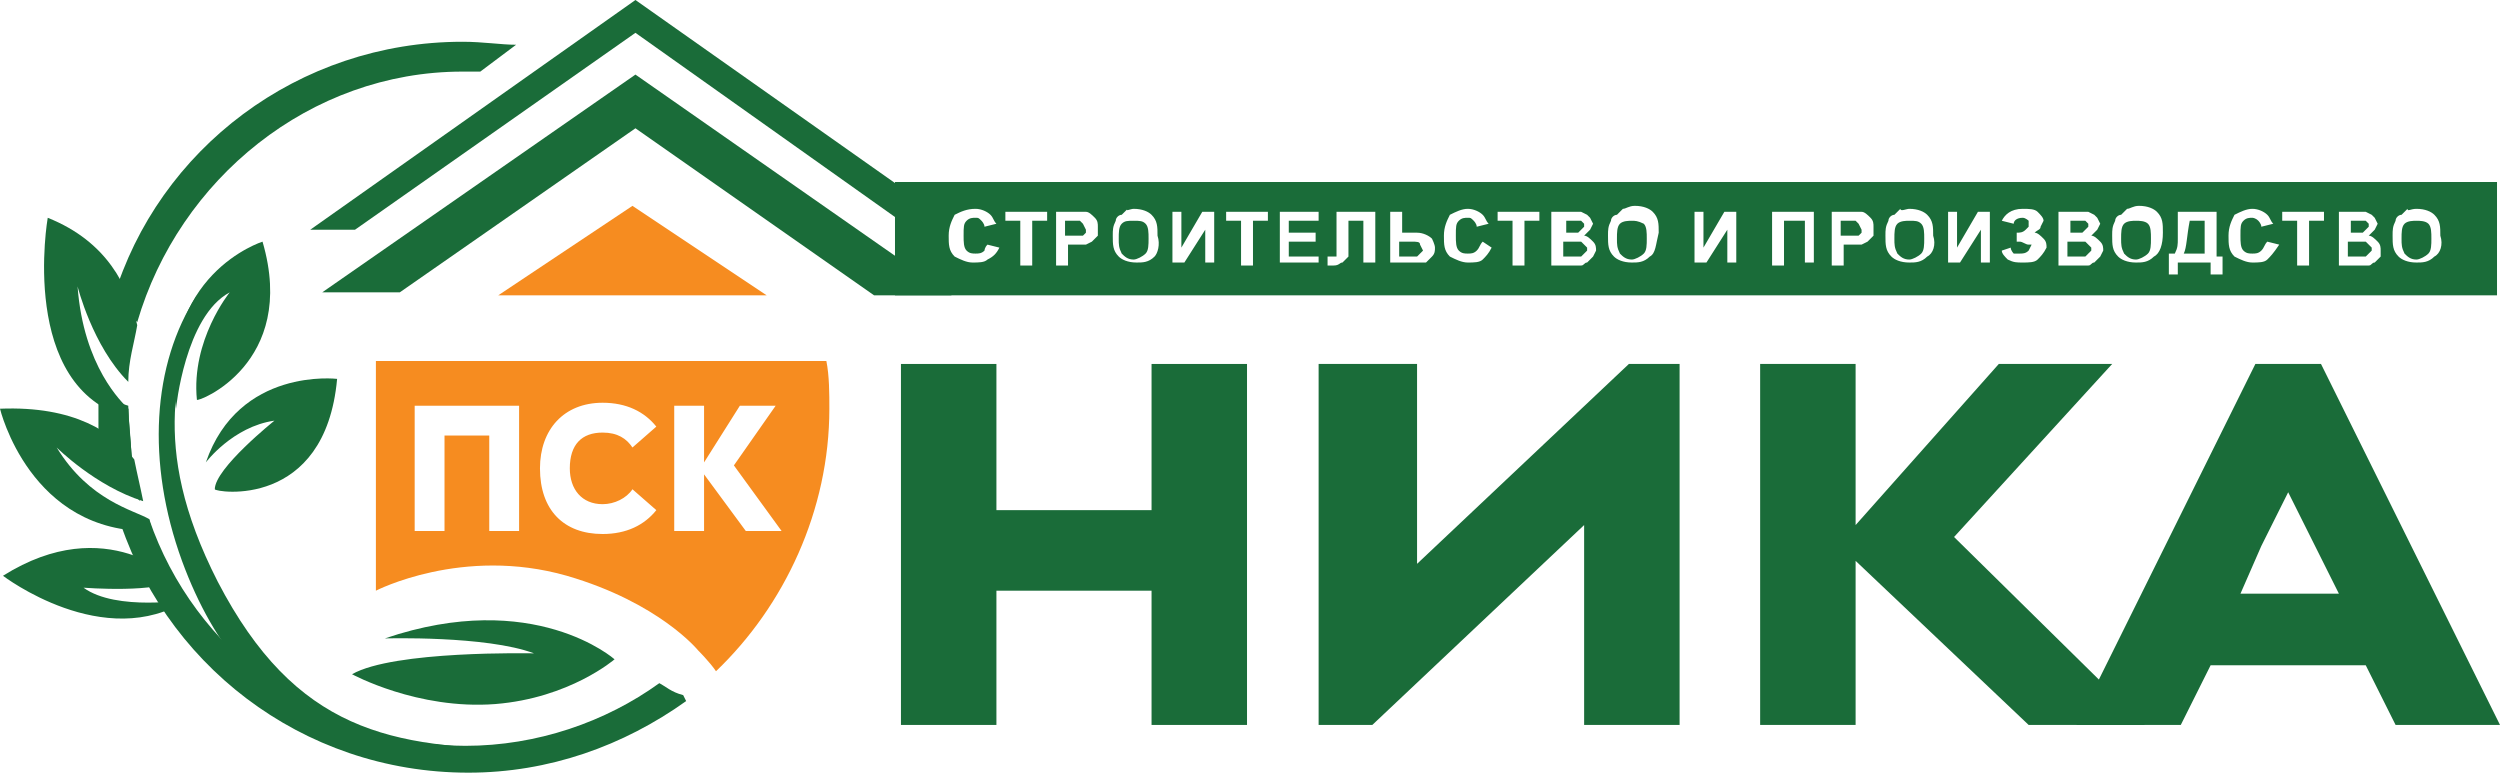
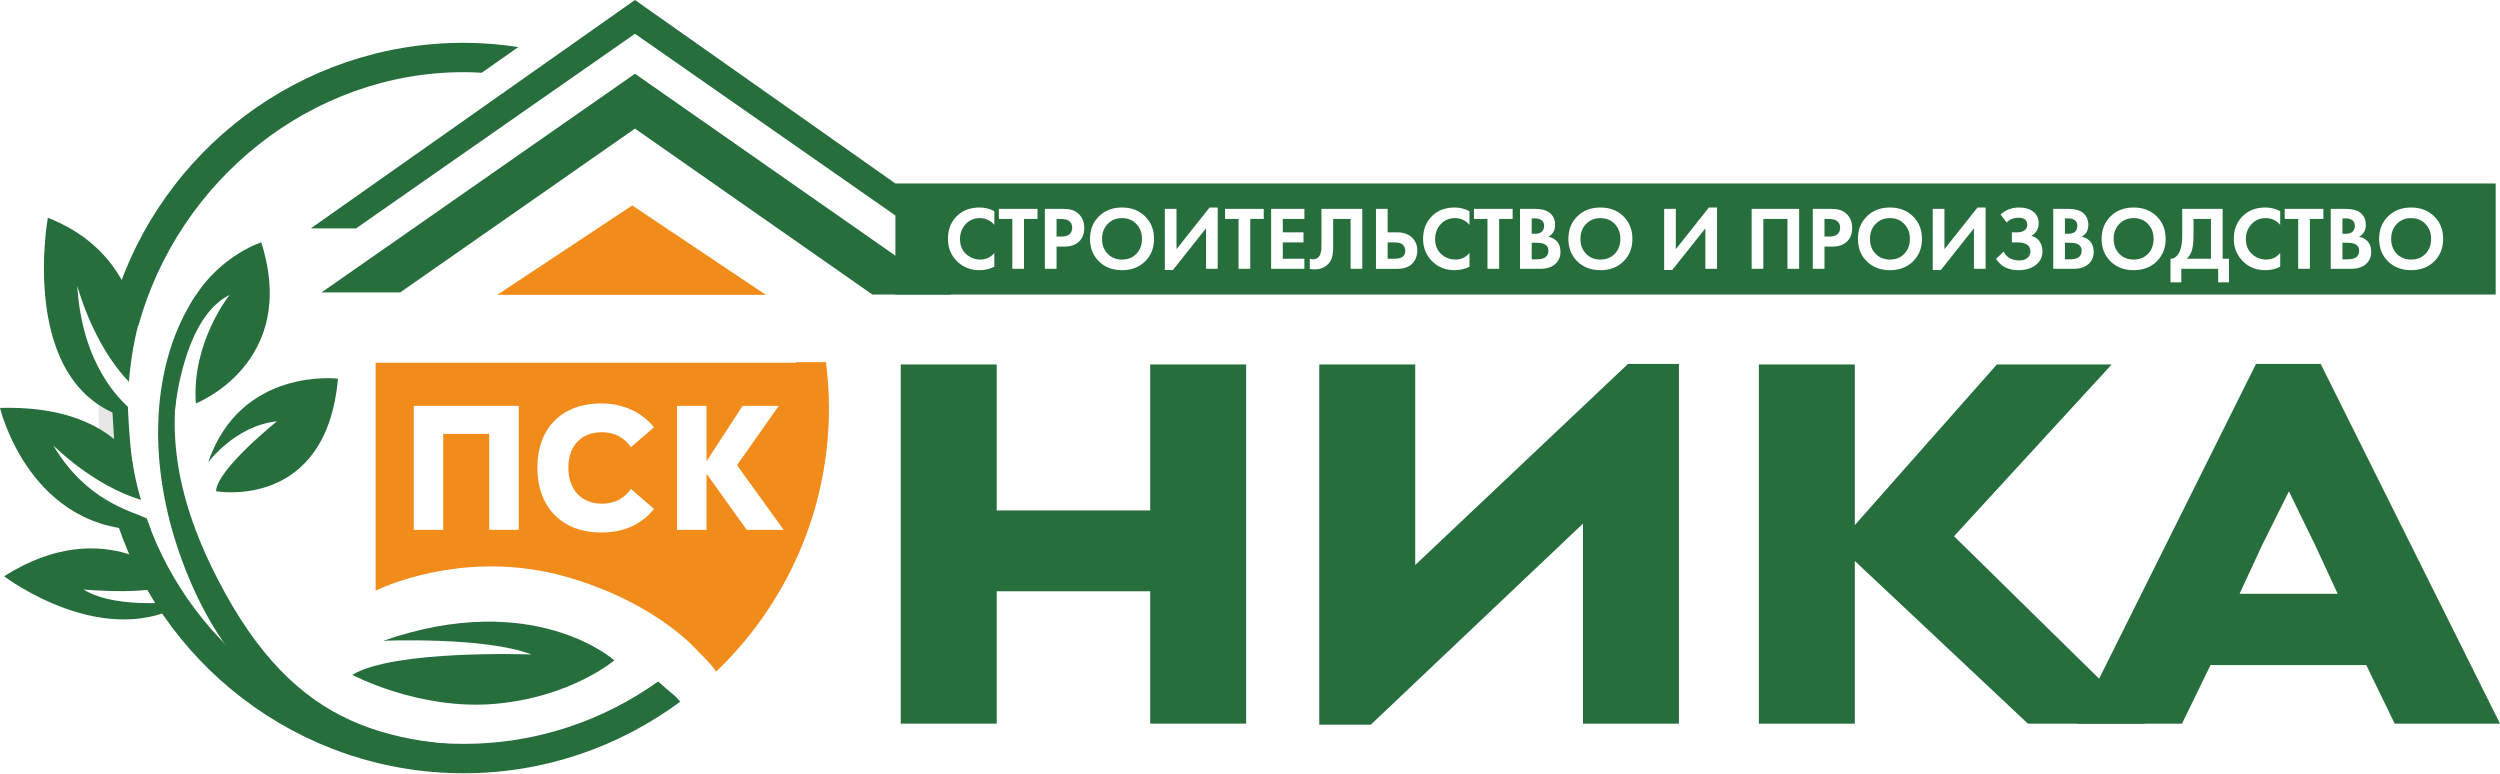
- <svg xmlns="http://www.w3.org/2000/svg" version="1.1" id="Layer_1" x="0px" y="0px" viewBox="0 0 83.8 25.9" style="enable-background:new 0 0 83.8 25.9;" xml:space="preserve">
-   <style type="text/css">
- 	.st0{fill:#F68C20;}
- 	.st1{fill:#1A6C39;}
- 	.st2{fill:#CF347C;}
- </style>
-   <g>
-     <polygon class="st0" points="25.7,9.9 21.2,6.9 16.7,9.9 25.7,9.9  " />
-     <polygon class="st1" points="30.2,12.2 33.4,12.2 33.4,17.1 38.6,17.1 38.6,12.2 41.8,12.2 41.8,24.3 38.6,24.3 38.6,19.8    33.4,19.8 33.4,24.3 30.2,24.3 30.2,12.2  " />
-     <polygon class="st1" points="56.3,12.2 56.3,24.3 53.1,24.3 53.1,17.6 46,24.3 44.2,24.3 44.2,12.2 47.5,12.2 47.5,18.9 54.6,12.2    56.3,12.2  " />
-     <polygon class="st1" points="68,24.3 62.2,18.8 62.2,24.3 59,24.3 59,12.2 62.2,12.2 62.2,17.6 67,12.2 70.8,12.2 65.5,18    71.9,24.3 68,24.3  " />
-     <path class="st1" d="M79.3,22.3h-5.2l-1,2h-3.5l6-12.1h2.2l6,12.1h-3.5L79.3,22.3L79.3,22.3z M75.1,19.9h3.3l-0.8-1.6l-0.9-1.8   l-0.9,1.8L75.1,19.9L75.1,19.9z" />
-     <path class="st1" d="M4,15.1c0.1-0.1,0.2,0.3,0.4,0.2c0-0.6-0.1-1.2-0.1-1.7l0,0c-0.4-0.1-0.7-0.4-0.8-0.7l-0.2-0.2   c0,0.3,0,0.6,0,1c0,0.4,0,0.7,0,1C3.6,14.8,3.8,14.9,4,15.1L4,15.1z" />
-     <path class="st1" d="M22.1,22.9c-1.8,1.3-4.1,2.1-6.5,2.1c-4.9,0-9.1-3.2-10.6-7.6c-0.1,0-0.2,0-0.3,0c-0.4,0-0.6-0.1-0.8-0.3   c1.5,5.1,6.2,8.8,11.8,8.8c2.7,0,5.2-0.9,7.3-2.4l-0.1-0.2C22.5,23.2,22.3,23,22.1,22.9L22.1,22.9z" />
-     <polygon class="st1" points="30.8,6.7 21.3,0 10.4,7.7 11.9,7.7 21.3,1.1 30.6,7.7 30.8,7.7 30.8,6.7  " />
-     <polygon class="st1" points="13.4,9.8 21.3,4.3 29.3,9.9 31.9,9.9 21.3,2.5 10.8,9.8 13.4,9.8  " />
-     <path class="st1" d="M11.3,12.7c0,0-3.3-0.4-4.4,2.8c0,0,0.9-1.2,2.3-1.4c0,0-2,1.6-2,2.3C7.2,16.5,10.9,17.1,11.3,12.7L11.3,12.7z   " />
-     <path class="st1" d="M8.8,8.1c0,0-3.5,1.1-2.9,5.6c0,0,0.3-3.1,1.8-3.9c0,0-1.3,1.6-1.1,3.6C6.6,13.5,10,12.2,8.8,8.1L8.8,8.1z" />
-     <path class="st1" d="M0.1,19.3c0,0,3.4,2.6,6.2,0.8c0,0-2.4,0.4-3.5-0.4c0,0,2.6,0.2,3.1-0.3C5.9,19.5,3.6,17.1,0.1,19.3L0.1,19.3z   " />
-     <path class="st1" d="M11.8,22.6c0,0,2.2,1.2,4.8,1c2.5-0.2,4-1.5,4-1.5s-2.7-2.4-7.7-0.7c0,0,3.4-0.1,5,0.5   C17.8,21.9,13.2,21.8,11.8,22.6L11.8,22.6z" />
-     <path class="st1" d="M73.2,8.5h0.7V7.4h-0.5C73.3,7.9,73.3,8.3,73.2,8.5L73.2,8.5z" />
-     <path class="st1" d="M69.8,7.8l0.1-0.1L70,7.6l0-0.1l-0.1-0.1c0,0-0.1,0-0.3,0h-0.2v0.4h0.2C69.7,7.8,69.8,7.8,69.8,7.8L69.8,7.8z" />
-     <path class="st1" d="M53,8.1c-0.1,0-0.2,0-0.3,0h-0.3v0.5h0.3c0.1,0,0.2,0,0.3,0l0.1-0.1l0.1-0.1l0-0.1L53,8.1L53,8.1z" />
-     <path class="st1" d="M54.7,7.4c-0.1,0-0.3,0-0.4,0.1c-0.1,0.1-0.1,0.3-0.1,0.5c0,0.2,0,0.3,0.1,0.5c0.1,0.1,0.2,0.2,0.4,0.2   c0.1,0,0.3-0.1,0.4-0.2c0.1-0.1,0.1-0.3,0.1-0.5c0-0.2,0-0.4-0.1-0.5C54.9,7.4,54.8,7.4,54.7,7.4L54.7,7.4z" />
-     <path class="st1" d="M69.9,8.1c0,0-0.2,0-0.3,0h-0.3v0.5h0.3c0.1,0,0.2,0,0.3,0L70,8.5l0.1-0.1l0-0.1L69.9,8.1L69.9,8.1z" />
-     <path class="st1" d="M52.9,7.8L53,7.7l0.1-0.1l0-0.1l-0.1-0.1c0,0-0.1,0-0.3,0h-0.2v0.4h0.2C52.7,7.8,52.8,7.8,52.9,7.8L52.9,7.8z" />
-     <path class="st1" d="M62.2,7.4c0,0-0.1,0-0.3,0h-0.2v0.5H62c0.1,0,0.2,0,0.3,0l0.1-0.1l0-0.1l-0.1-0.2L62.2,7.4L62.2,7.4z" />
-     <path class="st1" d="M64,7.4c-0.1,0-0.3,0-0.4,0.1c-0.1,0.1-0.1,0.3-0.1,0.5c0,0.2,0,0.3,0.1,0.5c0.1,0.1,0.2,0.2,0.4,0.2   c0.1,0,0.3-0.1,0.4-0.2c0.1-0.1,0.1-0.3,0.1-0.5c0-0.2,0-0.4-0.1-0.5C64.3,7.4,64.2,7.4,64,7.4L64,7.4z" />
-     <path class="st1" d="M47.3,8.1h-0.4v0.5h0.4c0.1,0,0.2,0,0.2,0l0.1-0.1l0.1-0.1l-0.1-0.2C47.6,8.1,47.5,8.1,47.3,8.1L47.3,8.1z" />
-     <path class="st1" d="M71.6,7.4c-0.1,0-0.3,0-0.4,0.1c-0.1,0.1-0.1,0.3-0.1,0.5c0,0.2,0,0.3,0.1,0.5c0.1,0.1,0.2,0.2,0.4,0.2   c0.1,0,0.3-0.1,0.4-0.2c0.1-0.1,0.1-0.3,0.1-0.5c0-0.2,0-0.4-0.1-0.5C71.9,7.4,71.7,7.4,71.6,7.4L71.6,7.4z" />
-     <path class="st1" d="M36.2,7.4c0,0-0.1,0-0.3,0h-0.2v0.5H36c0.1,0,0.2,0,0.3,0l0.1-0.1l0-0.1l-0.1-0.2L36.2,7.4L36.2,7.4z" />
-     <path class="st1" d="M79.3,8.1c-0.1,0-0.2,0-0.3,0h-0.3v0.5H79c0.1,0,0.2,0,0.3,0l0.1-0.1l0.1-0.1l0-0.1L79.3,8.1L79.3,8.1z" />
-     <path class="st1" d="M81,7.4c-0.1,0-0.3,0-0.4,0.1c-0.1,0.1-0.1,0.3-0.1,0.5c0,0.2,0,0.3,0.1,0.5c0.1,0.1,0.2,0.2,0.4,0.2   c0.1,0,0.3-0.1,0.4-0.2c0.1-0.1,0.1-0.3,0.1-0.5c0-0.2,0-0.4-0.1-0.5C81.3,7.4,81.1,7.4,81,7.4L81,7.4z" />
-     <path class="st1" d="M30,9.9h53.7V6.1H30V9.9L30,9.9z M33.1,8.7c-0.1,0.1-0.3,0.1-0.5,0.1c-0.2,0-0.4-0.1-0.6-0.2   c-0.2-0.2-0.2-0.4-0.2-0.7c0-0.3,0.1-0.5,0.2-0.7C32.2,7.1,32.4,7,32.7,7c0.2,0,0.4,0.1,0.5,0.2c0.1,0.1,0.1,0.2,0.2,0.3l-0.4,0.1   c0-0.1-0.1-0.2-0.1-0.2c-0.1-0.1-0.1-0.1-0.2-0.1c-0.1,0-0.2,0-0.3,0.1c-0.1,0.1-0.1,0.2-0.1,0.5c0,0.2,0,0.4,0.1,0.5   c0.1,0.1,0.2,0.1,0.3,0.1c0.1,0,0.2,0,0.3-0.1C33,8.4,33,8.3,33.1,8.2l0.4,0.1C33.4,8.5,33.3,8.6,33.1,8.7L33.1,8.7z M35.1,7.4   h-0.5v1.5h-0.4V7.4h-0.5V7.1h1.4V7.4L35.1,7.4z M36.8,7.9l-0.2,0.2l-0.2,0.1c-0.1,0-0.2,0-0.4,0h-0.2v0.7h-0.4V7.1H36   c0.2,0,0.4,0,0.4,0c0.1,0,0.2,0.1,0.3,0.2c0.1,0.1,0.1,0.2,0.1,0.3C36.8,7.7,36.8,7.8,36.8,7.9L36.8,7.9z M38.7,8.6   c-0.2,0.2-0.4,0.2-0.6,0.2c-0.3,0-0.5-0.1-0.6-0.2c-0.2-0.2-0.2-0.4-0.2-0.7c0-0.2,0-0.3,0.1-0.5c0-0.1,0.1-0.2,0.2-0.2l0.2-0.2   C37.7,7.1,37.9,7,38,7c0.3,0,0.5,0.1,0.6,0.2c0.2,0.2,0.2,0.4,0.2,0.7C38.9,8.2,38.8,8.5,38.7,8.6L38.7,8.6z M40.7,8.8h-0.3V7.7   l-0.7,1.1h-0.4V7.1h0.3v1.2l0.7-1.2h0.4V8.8L40.7,8.8z M42.5,7.4H42v1.5h-0.4V7.4h-0.5V7.1h1.4V7.4L42.5,7.4z M44.3,8.8h-1.4V7.1   h1.3v0.3h-1v0.4h0.9v0.3h-0.9v0.5h1V8.8L44.3,8.8z M46.1,8.8h-0.4V7.4h-0.5v0.7c0,0.2,0,0.4,0,0.5L45,8.8c-0.1,0-0.1,0.1-0.3,0.1   c0,0-0.1,0-0.2,0V8.6l0.1,0l0.2,0l0-0.1V8.1v-1h1.3V8.8L46.1,8.8z M48,8.6l-0.2,0.2c-0.1,0-0.2,0-0.3,0h-0.9V7.1h0.4v0.7h0.5   c0.2,0,0.4,0.1,0.5,0.2C48,8,48.1,8.2,48.1,8.3C48.1,8.4,48.1,8.5,48,8.6L48,8.6z M49.7,8.7c-0.1,0.1-0.3,0.1-0.5,0.1   c-0.2,0-0.4-0.1-0.6-0.2c-0.2-0.2-0.2-0.4-0.2-0.7c0-0.3,0.1-0.5,0.2-0.7C48.8,7.1,49,7,49.2,7c0.2,0,0.4,0.1,0.5,0.2   c0.1,0.1,0.1,0.2,0.2,0.3l-0.4,0.1c0-0.1-0.1-0.2-0.1-0.2c-0.1-0.1-0.1-0.1-0.2-0.1c-0.1,0-0.2,0-0.3,0.1c-0.1,0.1-0.1,0.2-0.1,0.5   c0,0.2,0,0.4,0.1,0.5c0.1,0.1,0.2,0.1,0.3,0.1c0.1,0,0.2,0,0.3-0.1c0.1-0.1,0.1-0.2,0.2-0.3L50,8.3C49.9,8.5,49.8,8.6,49.7,8.7   L49.7,8.7z M51.6,7.4h-0.5v1.5h-0.4V7.4h-0.5V7.1h1.4V7.4L51.6,7.4z M53.4,8.6l-0.2,0.2c-0.1,0-0.1,0.1-0.2,0.1c-0.1,0-0.2,0-0.4,0   H52V7.1h0.7c0.1,0,0.3,0,0.3,0l0.2,0.1l0.1,0.1l0.1,0.2l-0.1,0.2l-0.2,0.2c0.1,0,0.2,0.1,0.3,0.2c0.1,0.1,0.1,0.2,0.1,0.3L53.4,8.6   L53.4,8.6z M55.3,8.6c-0.2,0.2-0.4,0.2-0.6,0.2c-0.3,0-0.5-0.1-0.6-0.2c-0.2-0.2-0.2-0.4-0.2-0.7c0-0.2,0-0.3,0.1-0.5   c0-0.1,0.1-0.2,0.2-0.2l0.2-0.2c0.1,0,0.2-0.1,0.4-0.1c0.3,0,0.5,0.1,0.6,0.2c0.2,0.2,0.2,0.4,0.2,0.7C55.5,8.2,55.5,8.5,55.3,8.6   L55.3,8.6z M58.2,8.8h-0.3V7.7l-0.7,1.1h-0.4V7.1h0.3v1.2l0.7-1.2h0.4V8.8L58.2,8.8z M60.9,8.8h-0.4V7.4h-0.7v1.5h-0.4V7.1h1.4V8.8   L60.9,8.8z M62.8,7.9l-0.2,0.2l-0.2,0.1c-0.1,0-0.2,0-0.4,0h-0.2v0.7h-0.4V7.1H62c0.2,0,0.4,0,0.4,0c0.1,0,0.2,0.1,0.3,0.2   c0.1,0.1,0.1,0.2,0.1,0.3C62.8,7.7,62.8,7.8,62.8,7.9L62.8,7.9z M64.6,8.6c-0.2,0.2-0.4,0.2-0.6,0.2c-0.3,0-0.5-0.1-0.6-0.2   c-0.2-0.2-0.2-0.4-0.2-0.7c0-0.2,0-0.3,0.1-0.5c0-0.1,0.1-0.2,0.2-0.2l0.2-0.2C63.7,7.1,63.9,7,64,7c0.3,0,0.5,0.1,0.6,0.2   c0.2,0.2,0.2,0.4,0.2,0.7C64.9,8.2,64.8,8.5,64.6,8.6L64.6,8.6z M66.7,8.8h-0.3V7.7l-0.7,1.1h-0.4V7.1h0.3v1.2l0.7-1.2h0.4V8.8   L66.7,8.8z M68.3,8.7c-0.1,0.1-0.3,0.1-0.5,0.1c-0.2,0-0.3,0-0.5-0.1c-0.1-0.1-0.2-0.2-0.2-0.3l0.3-0.1c0,0.1,0.1,0.2,0.1,0.2   l0.2,0c0.1,0,0.2,0,0.3-0.1l0.1-0.2L68,8.2c-0.1,0-0.2-0.1-0.3-0.1h-0.1V7.8h0c0.1,0,0.2,0,0.3-0.1L68,7.6L68,7.4   c0,0-0.1-0.1-0.2-0.1c-0.2,0-0.3,0.1-0.3,0.2l-0.4-0.1C67.2,7.2,67.4,7,67.8,7c0.2,0,0.4,0,0.5,0.1c0.1,0.1,0.2,0.2,0.2,0.3   l-0.1,0.2c0,0.1-0.1,0.1-0.2,0.2c0.1,0,0.2,0.1,0.3,0.2c0.1,0.1,0.1,0.2,0.1,0.3C68.5,8.5,68.4,8.6,68.3,8.7L68.3,8.7z M70.4,8.6   l-0.2,0.2c-0.1,0-0.1,0.1-0.2,0.1c-0.1,0-0.2,0-0.4,0h-0.6V7.1h0.7c0.1,0,0.3,0,0.3,0l0.2,0.1l0.1,0.1l0.1,0.2l-0.1,0.2l-0.2,0.2   c0.1,0,0.2,0.1,0.3,0.2c0.1,0.1,0.1,0.2,0.1,0.3L70.4,8.6L70.4,8.6z M72.2,8.6c-0.2,0.2-0.4,0.2-0.6,0.2c-0.3,0-0.5-0.1-0.6-0.2   c-0.2-0.2-0.2-0.4-0.2-0.7c0-0.2,0-0.3,0.1-0.5c0-0.1,0.1-0.2,0.2-0.2l0.2-0.2c0.1,0,0.2-0.1,0.4-0.1c0.3,0,0.5,0.1,0.6,0.2   c0.2,0.2,0.2,0.4,0.2,0.7C72.5,8.2,72.4,8.5,72.2,8.6L72.2,8.6z M74.4,9.2h-0.3V8.8h-1.1v0.4h-0.3V8.5h0.2c0.1-0.2,0.1-0.3,0.1-0.5   c0-0.2,0-0.5,0-0.8V7.1h1.3v1.5h0.2V9.2L74.4,9.2z M76,8.7c-0.1,0.1-0.3,0.1-0.5,0.1c-0.2,0-0.4-0.1-0.6-0.2   c-0.2-0.2-0.2-0.4-0.2-0.7c0-0.3,0.1-0.5,0.2-0.7C75.1,7.1,75.3,7,75.5,7c0.2,0,0.4,0.1,0.5,0.2c0.1,0.1,0.1,0.2,0.2,0.3l-0.4,0.1   c0-0.1-0.1-0.2-0.1-0.2c-0.1-0.1-0.2-0.1-0.2-0.1c-0.1,0-0.2,0-0.3,0.1c-0.1,0.1-0.1,0.2-0.1,0.5c0,0.2,0,0.4,0.1,0.5   c0.1,0.1,0.2,0.1,0.3,0.1c0.1,0,0.2,0,0.3-0.1c0.1-0.1,0.1-0.2,0.2-0.3l0.4,0.1C76.2,8.5,76.1,8.6,76,8.7L76,8.7z M77.9,7.4h-0.5   v1.5H77V7.4h-0.5V7.1h1.4V7.4L77.9,7.4z M79.8,8.6l-0.2,0.2c-0.1,0-0.1,0.1-0.2,0.1c-0.1,0-0.2,0-0.4,0h-0.6V7.1H79   c0.1,0,0.3,0,0.3,0l0.2,0.1l0.1,0.1l0.1,0.2l-0.1,0.2l-0.2,0.2c0.1,0,0.2,0.1,0.3,0.2c0.1,0.1,0.1,0.2,0.1,0.3L79.8,8.6L79.8,8.6z    M81.6,8.6c-0.2,0.2-0.4,0.2-0.6,0.2c-0.3,0-0.5-0.1-0.6-0.2c-0.2-0.2-0.2-0.4-0.2-0.7c0-0.2,0-0.3,0.1-0.5c0-0.1,0.1-0.2,0.2-0.2   l0.2-0.2C80.7,7.1,80.8,7,81,7c0.3,0,0.5,0.1,0.6,0.2c0.2,0.2,0.2,0.4,0.2,0.7C81.9,8.2,81.8,8.5,81.6,8.6L81.6,8.6z" />
-     <path class="st1" d="M79.2,7.8l0.1-0.1l0.1-0.1l0-0.1l-0.1-0.1c0,0-0.1,0-0.3,0h-0.2v0.4h0.2C79,7.8,79.1,7.8,79.2,7.8L79.2,7.8z" />
-     <path class="st1" d="M38,7.4c-0.2,0-0.3,0-0.4,0.1c-0.1,0.1-0.1,0.3-0.1,0.5c0,0.2,0,0.3,0.1,0.5c0.1,0.1,0.2,0.2,0.4,0.2   c0.1,0,0.3-0.1,0.4-0.2c0.1-0.1,0.1-0.3,0.1-0.5c0-0.2,0-0.4-0.1-0.5C38.3,7.4,38.2,7.4,38,7.4L38,7.4z" />
-     <path class="st1" d="M4.3,13.7L4.3,13.7c-0.2-0.2-1.5-1.4-1.7-4.1c0,0,0.5,2,1.7,3.2c0-0.7,0.2-1.3,0.3-1.9c-0.3-1.3-1-2.8-3-3.6   c0,0-1,5.7,2.7,6.7V13.7L4.3,13.7L4.3,13.7L4.3,13.7z" />
-     <path class="st1" d="M0,13.7c0,0,1,4.2,5.1,4.1l-0.1-0.4c-0.5-0.3-2-0.6-3.1-2.4c0,0,1.3,1.3,2.9,1.8c-0.1-0.5-0.2-0.9-0.3-1.4   C3.8,14.5,2.5,13.6,0,13.7L0,13.7z" />
-     <polygon class="st2" points="4.3,13.7 4.3,13.8 4.3,13.7 4.3,13.7  " />
-     <path class="st1" d="M4.3,13.7c0,0,0.1,2.3,0.4,3.1L3.9,16l-0.1-2.3L4.3,13.7L4.3,13.7z" />
-     <path class="st1" d="M15.5,1.4c-5.5,0-10.2,3.6-11.7,8.6c0.4,0,0.6,0.6,0.8,0.8C6,6,10.4,2.4,15.5,2.4c0.2,0,0.4,0,0.6,0l1.2-0.9   C16.8,1.5,16.2,1.4,15.5,1.4L15.5,1.4z" />
-     <path class="st0" d="M27.7,12.1h-1l0,0H12.6v0.3v7.4c0,0,2.9-1.5,6.4-0.5c3.1,0.9,4.4,2.5,4.4,2.5s0.4,0.4,0.6,0.7   c2.3-2.2,3.8-5.4,3.8-8.8C27.8,13.2,27.8,12.6,27.7,12.1L27.7,12.1z M17.4,17.8h-1v-3.2h-1.5v3.2h-1v-4.2h3.5V17.8L17.4,17.8z    M20.2,16.9c0.4,0,0.8-0.2,1-0.5l0.8,0.7c-0.4,0.5-1,0.8-1.8,0.8c-1.3,0-2.1-0.8-2.1-2.2c0-1.3,0.8-2.2,2.1-2.2   c0.8,0,1.4,0.3,1.8,0.8L21.2,15c-0.2-0.3-0.5-0.5-1-0.5c-0.7,0-1.1,0.4-1.1,1.2C19.1,16.4,19.5,16.9,20.2,16.9L20.2,16.9z M25,17.8   l-1.4-1.9v1.9h-1v-4.2h1v1.9l1.2-1.9h1.2l-1.4,2l1.6,2.2H25L25,17.8z" />
-     <path class="st1" d="M7.3,19.5c-2.4-4.7-1.2-7.2-0.7-9.6c-1.5,2.3-1.7,5.6-0.5,8.9c2.2,6,6.8,7.2,11.7,6.3   C13.1,25.1,9.9,24.5,7.3,19.5L7.3,19.5z" />
+ <svg xmlns="http://www.w3.org/2000/svg" xml:space="preserve" width="84.746mm" height="26.212mm" version="1.1" style="shape-rendering:geometricPrecision; text-rendering:geometricPrecision; image-rendering:optimizeQuality; fill-rule:evenodd; clip-rule:evenodd" viewBox="0 0 11424.12 3533.51">
+   <defs>
+     <style type="text/css">
+    
+     .fil4 {fill:#266E3C}
+     .fil5 {fill:#FEFEFE;fill-rule:nonzero}
+     .fil0 {fill:#F18B1A;fill-rule:nonzero}
+     .fil2 {fill:#E7E7E6;fill-rule:nonzero}
+     .fil3 {fill:#CF3476;fill-rule:nonzero}
+     .fil1 {fill:#266E3C;fill-rule:nonzero}
+    
+   </style>
+   </defs>
+   <g id="Layer_x0020_1">
+     <polygon class="fil0" points="3499.91,1347.45 2889.06,938.75 2272.3,1347.45 " />
+     <polygon class="fil1" points="4116.1,1665.48 4554.6,1665.48 4554.6,2332.6 5256.06,2332.6 5256.06,1665.48 5694.41,1665.48 5694.41,3306.77 5256.06,3306.77 5256.06,2701.91 4554.6,2701.91 4554.6,3306.77 4116.1,3306.77 " />
+     <polygon class="fil1" points="7672.18,1663.13 7672.18,3306.81 7233.71,3306.81 7233.71,2392.6 6264.24,3311.37 6028.6,3311.37 6028.6,1665.47 6467.07,1665.47 6467.07,2581.96 7439.25,1663.13 " />
+     <polygon class="fil1" points="9266.84,3306.79 8475.84,2563.44 8475.84,3306.79 8037.34,3306.79 8037.34,1665.49 8475.84,1665.49 8475.84,2399.55 9124.94,1665.49 9649.72,1665.49 8929.2,2450.35 9801.46,3306.79 " />
+     <path class="fil1" d="M10234.02 2713.54l448.55 0 -102.82 -221.66 -120.12 -246.53 -122.93 246.53 -102.68 221.66zm578.81 325.47l-711.48 0 -130.26 267.79 -481.21 0 819.25 -1643.67 295.69 0 819.3 1643.67 -481.13 0 -130.15 -267.79z" />
+     <path class="fil2" d="M545.31 2058.99c14.41,-8.33 30.87,35.43 49.41,31.95 -6.42,-84.31 -10.5,-166.69 -10.5,-226.36 0,-1.81 0.23,-3.71 0.23,-5.51 -54.16,-13.6 -89.21,-51.98 -105.9,-97.87 -8.84,-9.27 -16.41,-19.45 -22.59,-30.44 -3.56,44.18 -5.85,88.69 -5.85,133.82 0,48.18 2.52,95.78 6.52,143 38.14,7.13 67.58,26.06 88.69,51.41z" />
+     <path class="fil1" d="M3007.21 3114.31c-250.95,178.9 -557.16,285.04 -888.16,285.04 -669.68,0 -1240.1,-431.28 -1449.27,-1030.43 -12.59,2.75 -26.19,4.46 -40.79,4.46 -47.8,0 -85.03,-16.41 -111.67,-41.94 202.54,693.65 843.55,1202.06 1601.73,1202.06 370.32,0 712.16,-122.02 989.22,-326.94 -6.56,-7.43 -13.08,-14.98 -19.6,-22.54 -27.49,-22.84 -54.73,-46.04 -81.46,-69.72z" />
+     <polygon class="fil1" points="4203.13,916.98 2901.57,0 1420.05,1043.76 1626.74,1043.76 2901.57,154.32 4176.3,1043.76 4203.13,1043.76 " />
+     <polygon class="fil1" points="1828.67,1336.21 2901.58,587.72 3986.43,1345.99 4345.76,1345.99 2901.58,336.96 1469.3,1336.21 " />
+     <path class="fil1" d="M1544.32 1730.45c0,0 -444.84,-54.88 -593.31,383.11 0,0 122.23,-167.97 314.67,-188.38 0,0 -275.43,220.32 -278.29,319.77 0,0 503.33,90.36 556.93,-514.51z" />
+     <path class="fil1" d="M1193.83 1107.23c0,0 -479.17,153.08 -394.19,766.78 0,0 35.43,-420.95 249.62,-526.57 0,0 -175,217.6 -154.22,496.04 0,0 473.7,-184.05 298.79,-736.25z" />
+     <path class="fil1" d="M18.71 2633.35c0,0 469.62,357.23 845.88,110.47 0,0 -323.14,49.69 -482.88,-49.93 0,0 357.85,33.19 419.63,-41.33 0,0 -313.77,-316.68 -782.63,-19.21z" />
+     <path class="fil1" d="M1609.75 3083.79c0,0 304.89,162.75 652.28,132.59 347.39,-30.25 545.27,-198.84 545.27,-198.84 0,0 -366.79,-329.18 -1055.79,-89.4 0,0 465.72,-19.49 677.01,62.63 0,0 -626.22,-23.54 -818.77,93.01z" />
+     <path class="fil1" d="M584.46 1861.19l0 -2.09c-31.05,-30.72 -209.57,-187.85 -231.45,-553.64 0,0 68.8,265.87 236.2,439.31 6.85,-88.84 20.88,-175.72 42.27,-259.69 -35.95,-175.83 -139.14,-382.49 -412.92,-489.97 0,0 -140.39,771.63 365.89,915.86l0 -36.99c0,-1.95 -0.23,-3.95 -0.23,-5.9 0,-2.32 0.23,-4.56 0.23,-6.89z" />
+     <path class="fil1" d="M-0 1864.06c0,0 136.96,579.19 689.27,557.46l-19.49 -52.6c-74.33,-35.71 -275.63,-79.47 -426.63,-333.84 0,0 181.19,183.62 400.52,248.71 -18.16,-63.2 -32.47,-127.97 -42.37,-194.27 -87.27,-115.46 -260.08,-234.73 -601.29,-225.46z" />
+     <path class="fil3" d="M584.23 1868.06c0,1.94 0.24,3.94 0.24,5.94l0 -12.85c0,2.33 -0.24,4.57 -0.24,6.9z" />
+     <path class="fil1" d="M584.46 1861.19c0,0 10.27,316.82 59.22,422.62l-111.81 -103.72 -18.98 -312.49 71.57 -6.42z" />
+     <path class="fil1" d="M2119.07 195.59c-749.2,0 -1384.64,496.28 -1595.03,1177.34 55.65,1.9 82.47,80.84 108.19,115.84 183.14,-665.07 789.95,-1159.03 1486.84,-1159.03 27.58,0 55.07,1.11 82.27,2.76l167.31 -117.56c-81.52,-12.36 -164.64,-19.34 -249.58,-19.34z" />
+     <path class="fil0" d="M3412.51 2421.37l-184.09 -256.67 0 256.67 -134.78 0 0 -566.73 134.78 0 0 253.47 164.87 -253.47 165.55 0 -190.99 270.97 213.34 295.76 -168.68 0zm-661.17 -119.61c59.3,0 105.48,-27.86 131.64,-67.67l105.52 91.73c-53.17,66.05 -130.92,107.57 -241.77,107.57 -176.39,0 -291.1,-113.28 -291.1,-296.56 0,-182.62 114.7,-293.37 291.1,-293.37 103.91,0 188.6,42.23 241.77,109.23l-105.52 90.88c-26.15,-39.9 -73.14,-68.53 -131.64,-68.53 -93.97,0 -154.14,60.5 -154.14,161.79 0,102.01 60.16,164.92 154.14,164.92zm-380.93 119.61l-134.76 0 0 -438.37 -210.29 0 0 438.37 -134.72 0 0 -566.73 479.78 0 0 566.73zm1403.85 -766.47l-135.34 0c0.09,0.96 0.15,1.86 0.34,2.82l-1922.78 0 0 38.57 0 1002.81c0,0 395.48,-199.78 873.07,-62.82 415.74,119.26 600.92,340.73 600.92,340.73 0,0 60.16,57.12 82.08,92.02 317.3,-304.06 515.52,-731.35 515.52,-1204.45 0,-71.1 -5.04,-140.9 -13.8,-209.67z" />
+     <path class="fil1" d="M997.09 2651.22c-331.85,-640.63 -162.02,-982.88 -100.35,-1305.26 -207.48,308.92 -229.88,765.84 -66,1212.37 299.55,816.54 933.28,975.19 1588.65,854.63 -639.58,3.48 -1065.68,-73.33 -1422.31,-761.75z" />
+     <rect class="fil4" x="4091.67" y="838.45" width="7312.75" height="507.52" />
+     <path class="fil5" d="M4543.76 1156.16l0 62.45c-20.27,10.69 -42.87,16.03 -67.81,16.03 -40,0 -73.41,-12.74 -100.25,-38.22 -29.32,-28.21 -43.97,-63.14 -43.97,-104.78 0,-44.38 14.65,-80.11 43.97,-107.24 25.75,-24.12 59.3,-36.17 100.67,-36.17 24.1,0 46.56,5.62 67.39,16.85l0 62.45c-17.81,-20.54 -39.86,-30.82 -66.16,-30.82 -26.84,0 -48.69,9.38 -65.54,28.15 -16.84,18.76 -25.26,41.3 -25.26,67.59 0,28.77 9.31,51.58 27.94,68.43 18.62,16.84 40.27,25.26 64.92,25.26 25.75,0 47.11,-9.99 64.1,-29.99zm197.23 -155.74l-61.63 0 0 228.06 -53.42 0 0 -228.06 -61.63 0 0 -46.01 176.69 0 0 46.01zm33.7 -46.01l79.71 0c16.99,0 30.88,1.43 41.71,4.31 10.82,2.87 21.03,8.41 30.61,16.63 18.63,16.43 27.94,38.49 27.94,66.16 0,25.75 -7.54,46.16 -22.61,61.23 -16.16,16.15 -39.31,24.24 -69.44,24.24l-34.52 0 0 101.49 -53.41 0 0 -274.07zm53.41 46.01l0 80.55 21.78 0c15.61,0 27.26,-2.87 34.93,-8.63 9.85,-7.67 14.79,-18.36 14.79,-32.06 0,-13.43 -5.07,-23.83 -15.21,-31.22 -8.21,-5.76 -20.81,-8.64 -37.8,-8.64l-18.5 0zm193.74 -11.9c27.26,-26.85 62.39,-40.28 105.4,-40.28 43,0 78.13,13.43 105.39,40.28 27.26,26.84 40.89,61.21 40.89,103.13 0,41.92 -13.63,76.23 -40.89,102.94 -27.26,26.72 -62.39,40.06 -105.39,40.06 -43.02,0 -78.15,-13.35 -105.4,-40.06 -27.26,-26.7 -40.89,-61.01 -40.89,-102.94 0,-41.91 13.63,-76.29 40.89,-103.13zm39.66 171.13c16.99,17.67 38.89,26.5 65.74,26.5 26.84,0 48.76,-8.83 65.74,-26.5 16.99,-17.66 25.48,-40.33 25.48,-68.01 0,-27.66 -8.56,-50.4 -25.68,-68.21 -17.12,-17.79 -38.97,-26.7 -65.54,-26.7 -26.57,0 -48.42,8.91 -65.54,26.7 -17.12,17.81 -25.68,40.55 -25.68,68.21 0,27.68 8.49,50.35 25.48,68.01zm261.34 -205.24l53.41 0 0 184.08 151.22 -190.25 36.98 0 0 280.24 -53.42 0 0 -184.91 -151.21 190.25 -36.98 0 0 -279.41zm452 46.01l-61.63 0 0 228.06 -53.42 0 0 -228.06 -61.63 0 0 -46.01 176.69 0 0 46.01zm185.73 -46.01l0 46.01 -98.62 0 0 61.23 94.51 0 0 46.02 -94.51 0 0 74.79 98.62 0 0 46.02 -152.03 0 0 -274.07 152.03 0zm78.07 0l186.56 0 0 274.07 -53.41 0 0 -228.06 -79.72 0 0 121.63c0,10.41 -0.13,18.23 -0.4,23.43 -0.28,5.2 -1.24,12.59 -2.88,22.19 -1.64,9.58 -4.65,18.01 -9.03,25.26 -4.38,7.27 -10.14,13.91 -17.27,19.94 -14.24,12.05 -32.46,18.08 -54.65,18.08 -7.67,0 -15.21,-0.82 -22.59,-2.47l0 -46.02c5.47,1.64 10.54,2.47 15.21,2.47 9.85,0 18.08,-3.29 24.66,-9.87 4.38,-4.38 7.59,-10.41 9.65,-18.08 2.05,-7.67 3.22,-14.25 3.49,-19.72 0.27,-5.47 0.4,-14.11 0.4,-25.88l0 -156.97zm249.02 274.07l0 -274.07 53.41 0 0 107.24 42.73 0c28.5,0 50.96,7.54 67.39,22.61 16.99,15.61 25.48,36.02 25.48,61.23 0,18.62 -4.92,35.06 -14.79,49.3 -15.34,22.47 -41.22,33.7 -77.66,33.7l-96.56 0zm53.41 -120.81l0 74.79 31.23 0c32.87,0 49.31,-12.32 49.31,-36.98 0,-10.42 -3.63,-19.32 -10.89,-26.72 -7.27,-7.39 -19.79,-11.09 -37.6,-11.09l-32.06 0zm373.93 48.49l0 62.45c-20.27,10.69 -42.87,16.03 -67.81,16.03 -40,0 -73.41,-12.74 -100.25,-38.22 -29.32,-28.21 -43.97,-63.14 -43.97,-104.78 0,-44.38 14.65,-80.11 43.97,-107.24 25.75,-24.12 59.3,-36.17 100.67,-36.17 24.1,0 46.56,5.62 67.39,16.85l0 62.45c-17.81,-20.54 -39.86,-30.82 -66.16,-30.82 -26.84,0 -48.69,9.38 -65.54,28.15 -16.84,18.76 -25.26,41.3 -25.26,67.59 0,28.77 9.31,51.58 27.94,68.43 18.62,16.84 40.27,25.26 64.92,25.26 25.75,0 47.11,-9.99 64.1,-29.99zm197.23 -155.74l-61.63 0 0 228.06 -53.42 0 0 -228.06 -61.63 0 0 -46.01 176.69 0 0 46.01zm33.7 -46.01l67.79 0c29.86,0 52.18,5.74 66.98,17.25 16.99,13.14 25.48,32.04 25.48,56.7 0,24.39 -10.27,42.33 -30.83,53.83 13.98,2.2 25.9,7.95 35.75,17.27 13.16,12.59 19.74,29.72 19.74,51.36 0,23.01 -7.82,41.51 -23.43,55.47 -16.72,14.79 -39.86,22.19 -69.44,22.19l-92.04 0 0 -274.07zm53.41 43.56l0 70.26 15.21 0c2.74,0 5.27,-0.07 7.6,-0.2 2.33,-0.13 5.76,-0.89 10.27,-2.26 4.52,-1.36 8.36,-3.22 11.51,-5.54 3.14,-2.33 5.96,-5.89 8.41,-10.69 2.47,-4.8 3.71,-10.47 3.71,-17.05 0,-11.78 -3.84,-20.48 -11.51,-26.1 -7.67,-5.61 -17.52,-8.41 -29.58,-8.41l-15.62 0zm0 111.35l0 75.61 23.01 0c15.89,0 28.08,-2.47 36.57,-7.4 11.23,-6.56 16.85,-17.12 16.85,-31.64 0,-14.79 -6.71,-25.19 -20.14,-31.23 -7.67,-3.56 -19.86,-5.34 -36.57,-5.34l-19.72 0zm208.54 -120.8c27.26,-26.85 62.39,-40.28 105.4,-40.28 43,0 78.13,13.43 105.39,40.28 27.26,26.84 40.89,61.21 40.89,103.13 0,41.92 -13.63,76.23 -40.89,102.94 -27.26,26.72 -62.39,40.06 -105.39,40.06 -43.02,0 -78.15,-13.35 -105.4,-40.06 -27.26,-26.7 -40.89,-61.01 -40.89,-102.94 0,-41.91 13.63,-76.29 40.89,-103.13zm39.66 171.13c16.99,17.67 38.89,26.5 65.74,26.5 26.84,0 48.76,-8.83 65.74,-26.5 16.99,-17.66 25.48,-40.33 25.48,-68.01 0,-27.66 -8.56,-50.4 -25.68,-68.21 -17.12,-17.79 -38.97,-26.7 -65.54,-26.7 -26.57,0 -48.42,8.91 -65.54,26.7 -17.12,17.81 -25.68,40.55 -25.68,68.21 0,27.68 8.49,50.35 25.48,68.01zm357.08 -205.24l53.41 0 0 184.08 151.22 -190.25 36.98 0 0 280.24 -53.42 0 0 -184.91 -151.21 190.25 -36.98 0 0 -279.41zm399.82 0l216.95 0 0 274.07 -53.42 0 0 -228.06 -110.12 0 0 228.06 -53.41 0 0 -274.07zm279.42 0l79.71 0c16.99,0 30.88,1.43 41.71,4.31 10.82,2.87 21.03,8.41 30.61,16.63 18.63,16.43 27.94,38.49 27.94,66.16 0,25.75 -7.54,46.16 -22.61,61.23 -16.16,16.15 -39.31,24.24 -69.44,24.24l-34.52 0 0 101.49 -53.41 0 0 -274.07zm53.41 46.01l0 80.55 21.78 0c15.61,0 27.26,-2.87 34.93,-8.63 9.85,-7.67 14.79,-18.36 14.79,-32.06 0,-13.43 -5.07,-23.83 -15.21,-31.22 -8.21,-5.76 -20.81,-8.64 -37.8,-8.64l-18.5 0zm193.74 -11.9c27.26,-26.85 62.39,-40.28 105.4,-40.28 43,0 78.13,13.43 105.39,40.28 27.26,26.84 40.89,61.21 40.89,103.13 0,41.92 -13.63,76.23 -40.89,102.94 -27.26,26.72 -62.39,40.06 -105.39,40.06 -43.02,0 -78.15,-13.35 -105.4,-40.06 -27.26,-26.7 -40.89,-61.01 -40.89,-102.94 0,-41.91 13.63,-76.29 40.89,-103.13zm39.66 171.13c16.99,17.67 38.89,26.5 65.74,26.5 26.84,0 48.76,-8.83 65.74,-26.5 16.99,-17.66 25.48,-40.33 25.48,-68.01 0,-27.66 -8.56,-50.4 -25.68,-68.21 -17.12,-17.79 -38.97,-26.7 -65.54,-26.7 -26.57,0 -48.42,8.91 -65.54,26.7 -17.12,17.81 -25.68,40.55 -25.68,68.21 0,27.68 8.49,50.35 25.48,68.01zm261.34 -205.24l53.41 0 0 184.08 151.22 -190.25 36.98 0 0 280.24 -53.42 0 0 -184.91 -151.21 190.25 -36.98 0 0 -279.41zm337.77 62.45l-27.94 -36.57c23.83,-21.37 51.91,-32.06 84.24,-32.06 27.68,0 49.58,6.51 65.74,19.52 16.16,13.01 24.25,30.34 24.25,51.98 0,26.03 -11.23,45.33 -33.7,57.94 16.45,4.11 29.04,12.6 37.81,25.48 8.76,12.87 13.14,27.94 13.14,45.2 0,25.75 -10.14,46.57 -30.41,62.45 -20.26,15.89 -46.43,23.83 -78.48,23.83 -47.38,0 -81.77,-17.25 -103.14,-51.78l34.93 -33.28c6.03,13.71 15.54,23.9 28.57,30.61 13.01,6.71 26.64,10.07 40.89,10.07 17.25,0 30.33,-3.96 39.24,-11.92 8.9,-7.94 13.35,-17.52 13.35,-28.77 0,-27.93 -19.99,-41.91 -59.99,-41.91l-24.66 0 0 -46.02 24.66 0c13.97,0 25.06,-3.07 33.28,-9.25 8.22,-6.16 12.33,-14.72 12.33,-25.68 0,-10.14 -3.29,-17.94 -9.87,-23.42 -6.58,-5.49 -16.3,-8.22 -29.17,-8.22 -23.56,0 -41.91,7.27 -55.07,21.78zm212.86 -62.45l67.79 0c29.86,0 52.18,5.74 66.98,17.25 16.99,13.14 25.48,32.04 25.48,56.7 0,24.39 -10.27,42.33 -30.83,53.83 13.98,2.2 25.9,7.95 35.75,17.27 13.16,12.59 19.74,29.72 19.74,51.36 0,23.01 -7.82,41.51 -23.43,55.47 -16.72,14.79 -39.86,22.19 -69.44,22.19l-92.04 0 0 -274.07zm53.41 43.56l0 70.26 15.21 0c2.74,0 5.27,-0.07 7.6,-0.2 2.33,-0.13 5.76,-0.89 10.27,-2.26 4.52,-1.36 8.36,-3.22 11.51,-5.54 3.14,-2.33 5.96,-5.89 8.41,-10.69 2.47,-4.8 3.71,-10.47 3.71,-17.05 0,-11.78 -3.84,-20.48 -11.51,-26.1 -7.67,-5.61 -17.52,-8.41 -29.58,-8.41l-15.62 0zm0 111.35l0 75.61 23.01 0c15.89,0 28.08,-2.47 36.57,-7.4 11.23,-6.56 16.85,-17.12 16.85,-31.64 0,-14.79 -6.71,-25.19 -20.14,-31.23 -7.67,-3.56 -19.86,-5.34 -36.57,-5.34l-19.72 0zm208.54 -120.8c27.26,-26.85 62.39,-40.28 105.4,-40.28 43,0 78.13,13.43 105.39,40.28 27.26,26.84 40.89,61.21 40.89,103.13 0,41.92 -13.63,76.23 -40.89,102.94 -27.26,26.72 -62.39,40.06 -105.39,40.06 -43.02,0 -78.15,-13.35 -105.4,-40.06 -27.26,-26.7 -40.89,-61.01 -40.89,-102.94 0,-41.91 13.63,-76.29 40.89,-103.13zm39.66 171.13c16.99,17.67 38.89,26.5 65.74,26.5 26.84,0 48.76,-8.83 65.74,-26.5 16.99,-17.66 25.48,-40.33 25.48,-68.01 0,-27.66 -8.56,-50.4 -25.68,-68.21 -17.12,-17.79 -38.97,-26.7 -65.54,-26.7 -26.57,0 -48.42,8.91 -65.54,26.7 -17.12,17.81 -25.68,40.55 -25.68,68.21 0,27.68 8.49,50.35 25.48,68.01zm287.63 -205.24l184.91 0 0 228.05 28.77 0 0 107.65 -49.31 0 0 -61.63 -168.46 0 0 61.63 -49.31 0 0 -107.65c9.31,0.27 17.81,-3.09 25.48,-10.07 7.67,-6.98 13.7,-15.96 18.08,-26.91 6.58,-16.72 9.85,-40.68 9.85,-71.92l0 -119.15zm51.78 46.01l0 73.14c0,34.24 -3.14,59.72 -9.45,76.43 -4.93,12.6 -12.05,23.42 -21.37,32.46l110.54 0 0 -182.04 -79.72 0zm396.12 155.74l0 62.45c-20.27,10.69 -42.87,16.03 -67.81,16.03 -40,0 -73.41,-12.74 -100.25,-38.22 -29.32,-28.21 -43.97,-63.14 -43.97,-104.78 0,-44.38 14.65,-80.11 43.97,-107.24 25.75,-24.12 59.3,-36.17 100.67,-36.17 24.1,0 46.56,5.62 67.39,16.85l0 62.45c-17.81,-20.54 -39.86,-30.82 -66.16,-30.82 -26.84,0 -48.69,9.38 -65.54,28.15 -16.84,18.76 -25.26,41.3 -25.26,67.59 0,28.77 9.31,51.58 27.94,68.43 18.62,16.84 40.27,25.26 64.92,25.26 25.75,0 47.11,-9.99 64.1,-29.99zm197.23 -155.74l-61.63 0 0 228.06 -53.42 0 0 -228.06 -61.63 0 0 -46.01 176.69 0 0 46.01zm33.7 -46.01l67.79 0c29.86,0 52.18,5.74 66.98,17.25 16.99,13.14 25.48,32.04 25.48,56.7 0,24.39 -10.27,42.33 -30.83,53.83 13.98,2.2 25.9,7.95 35.75,17.27 13.16,12.59 19.74,29.72 19.74,51.36 0,23.01 -7.82,41.51 -23.43,55.47 -16.72,14.79 -39.86,22.19 -69.44,22.19l-92.04 0 0 -274.07zm53.41 43.56l0 70.26 15.21 0c2.74,0 5.27,-0.07 7.6,-0.2 2.33,-0.13 5.76,-0.89 10.27,-2.26 4.52,-1.36 8.36,-3.22 11.51,-5.54 3.14,-2.33 5.96,-5.89 8.41,-10.69 2.47,-4.8 3.71,-10.47 3.71,-17.05 0,-11.78 -3.84,-20.48 -11.51,-26.1 -7.67,-5.61 -17.52,-8.41 -29.58,-8.41l-15.62 0zm0 111.35l0 75.61 23.01 0c15.89,0 28.08,-2.47 36.57,-7.4 11.23,-6.56 16.85,-17.12 16.85,-31.64 0,-14.79 -6.71,-25.19 -20.14,-31.23 -7.67,-3.56 -19.86,-5.34 -36.57,-5.34l-19.72 0zm208.54 -120.8c27.26,-26.85 62.39,-40.28 105.4,-40.28 43,0 78.13,13.43 105.39,40.28 27.26,26.84 40.89,61.21 40.89,103.13 0,41.92 -13.63,76.23 -40.89,102.94 -27.26,26.72 -62.39,40.06 -105.39,40.06 -43.02,0 -78.15,-13.35 -105.4,-40.06 -27.26,-26.7 -40.89,-61.01 -40.89,-102.94 0,-41.91 13.63,-76.29 40.89,-103.13zm39.66 171.13c16.99,17.67 38.89,26.5 65.74,26.5 26.84,0 48.76,-8.83 65.74,-26.5 16.99,-17.66 25.48,-40.33 25.48,-68.01 0,-27.66 -8.56,-50.4 -25.68,-68.21 -17.12,-17.79 -38.97,-26.7 -65.54,-26.7 -26.57,0 -48.42,8.91 -65.54,26.7 -17.12,17.81 -25.68,40.55 -25.68,68.21 0,27.68 8.49,50.35 25.48,68.01z" />
  </g>
</svg>
